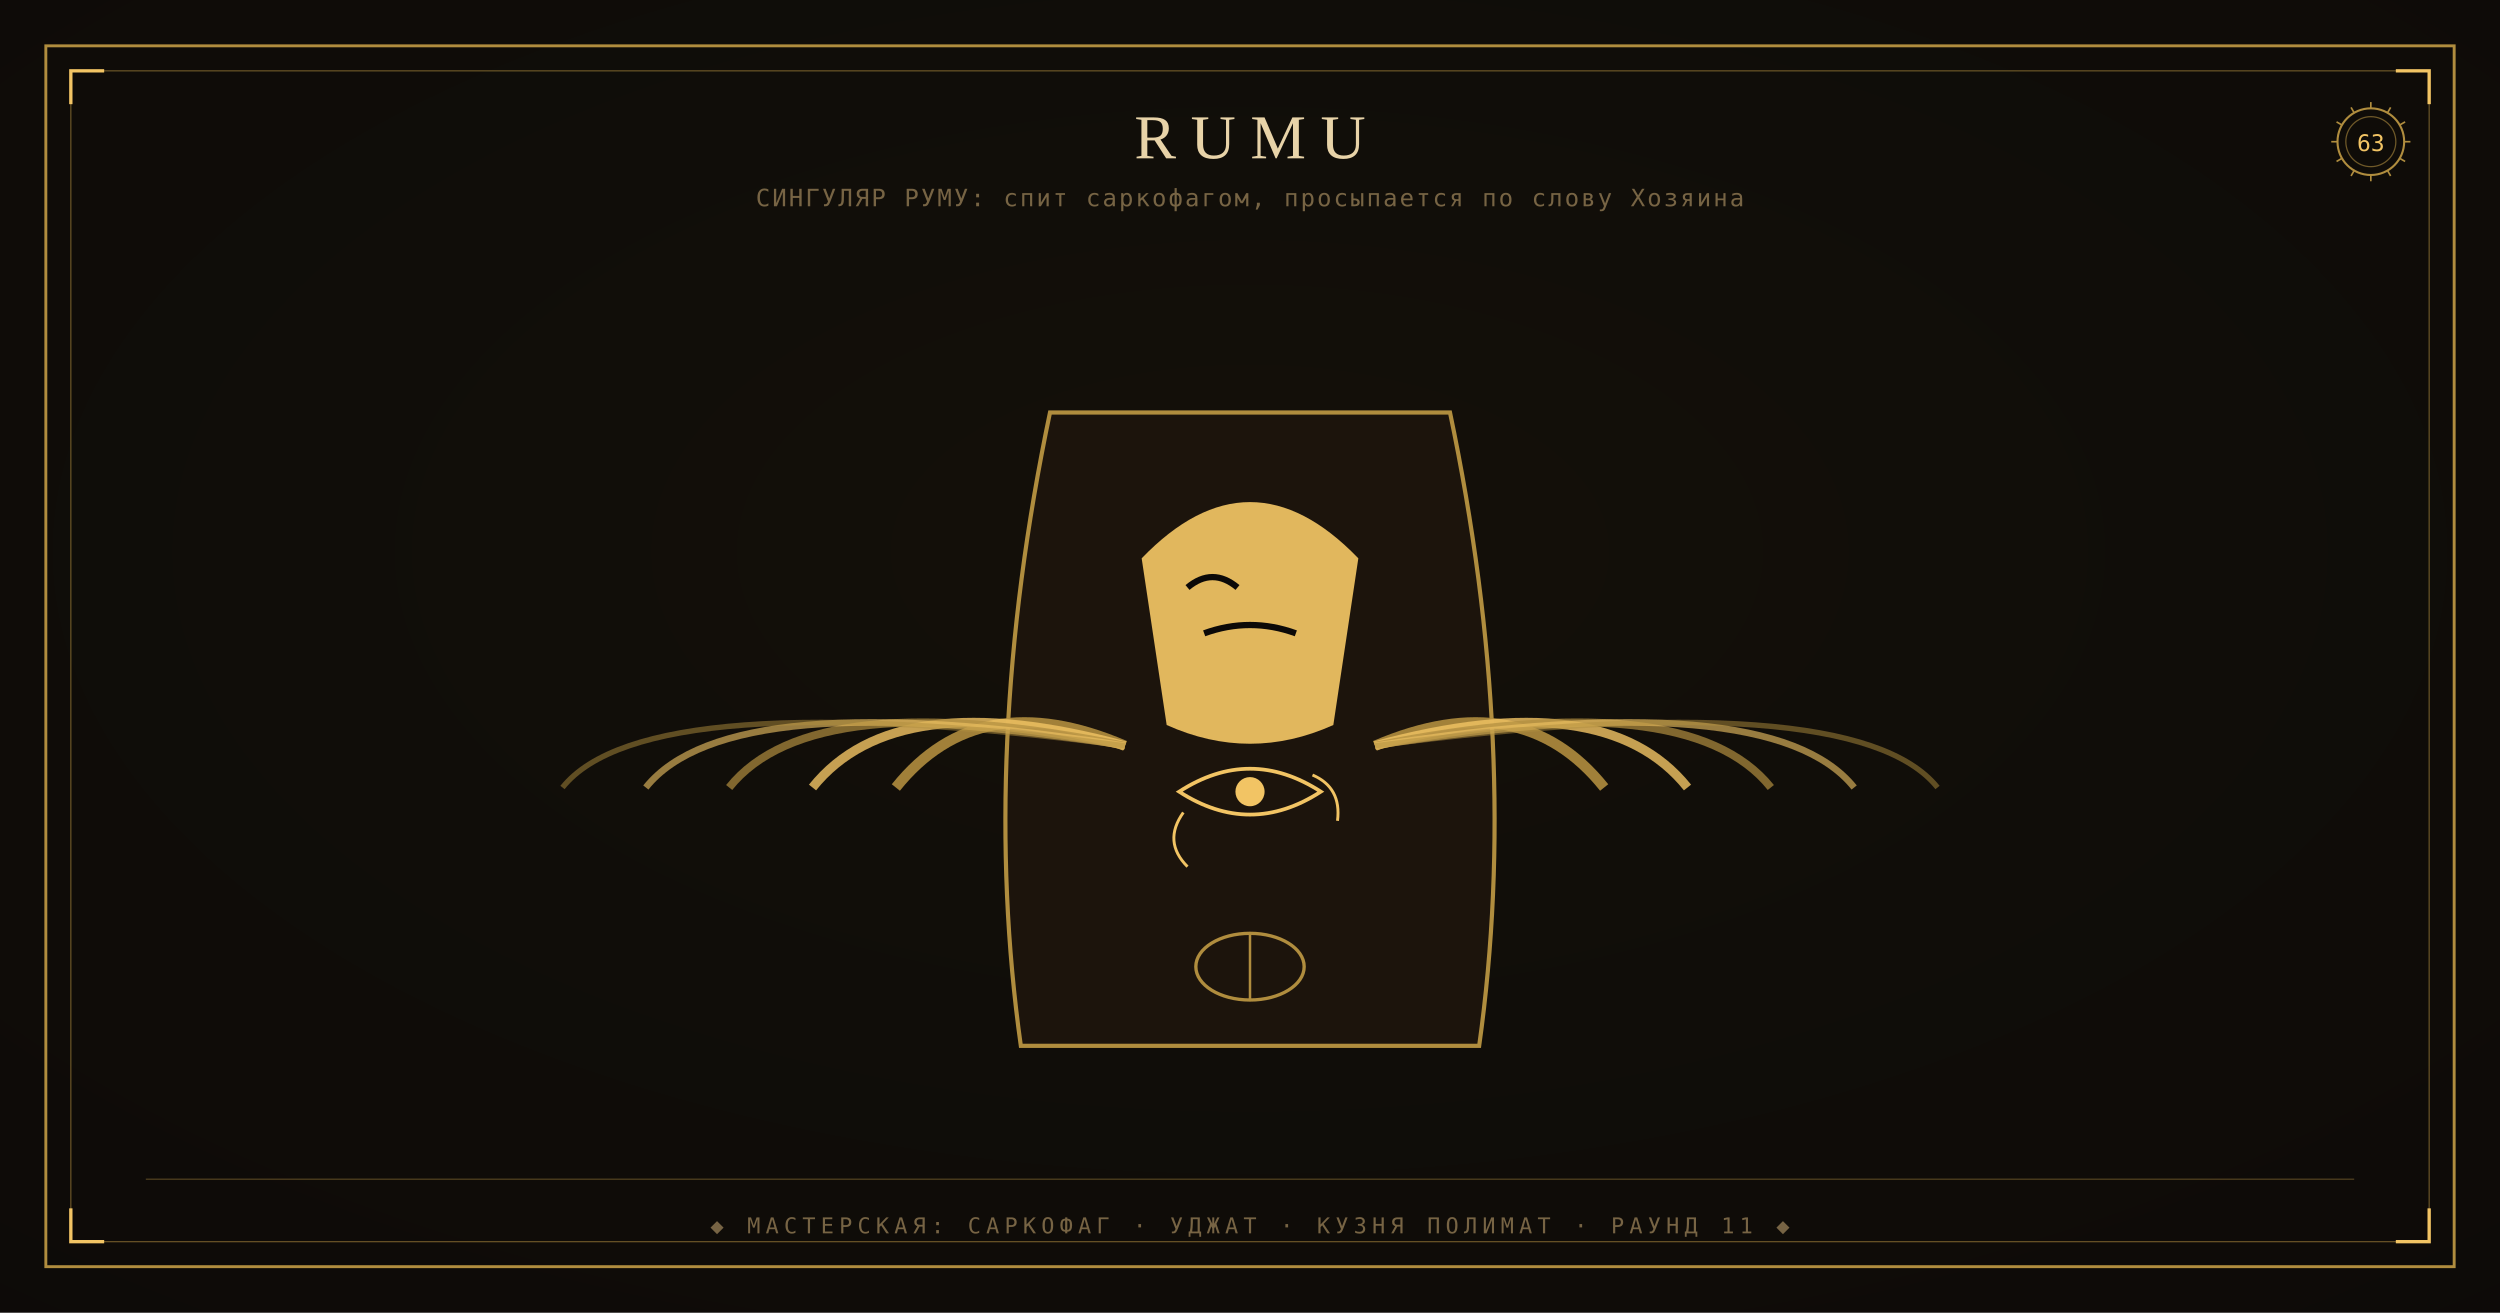
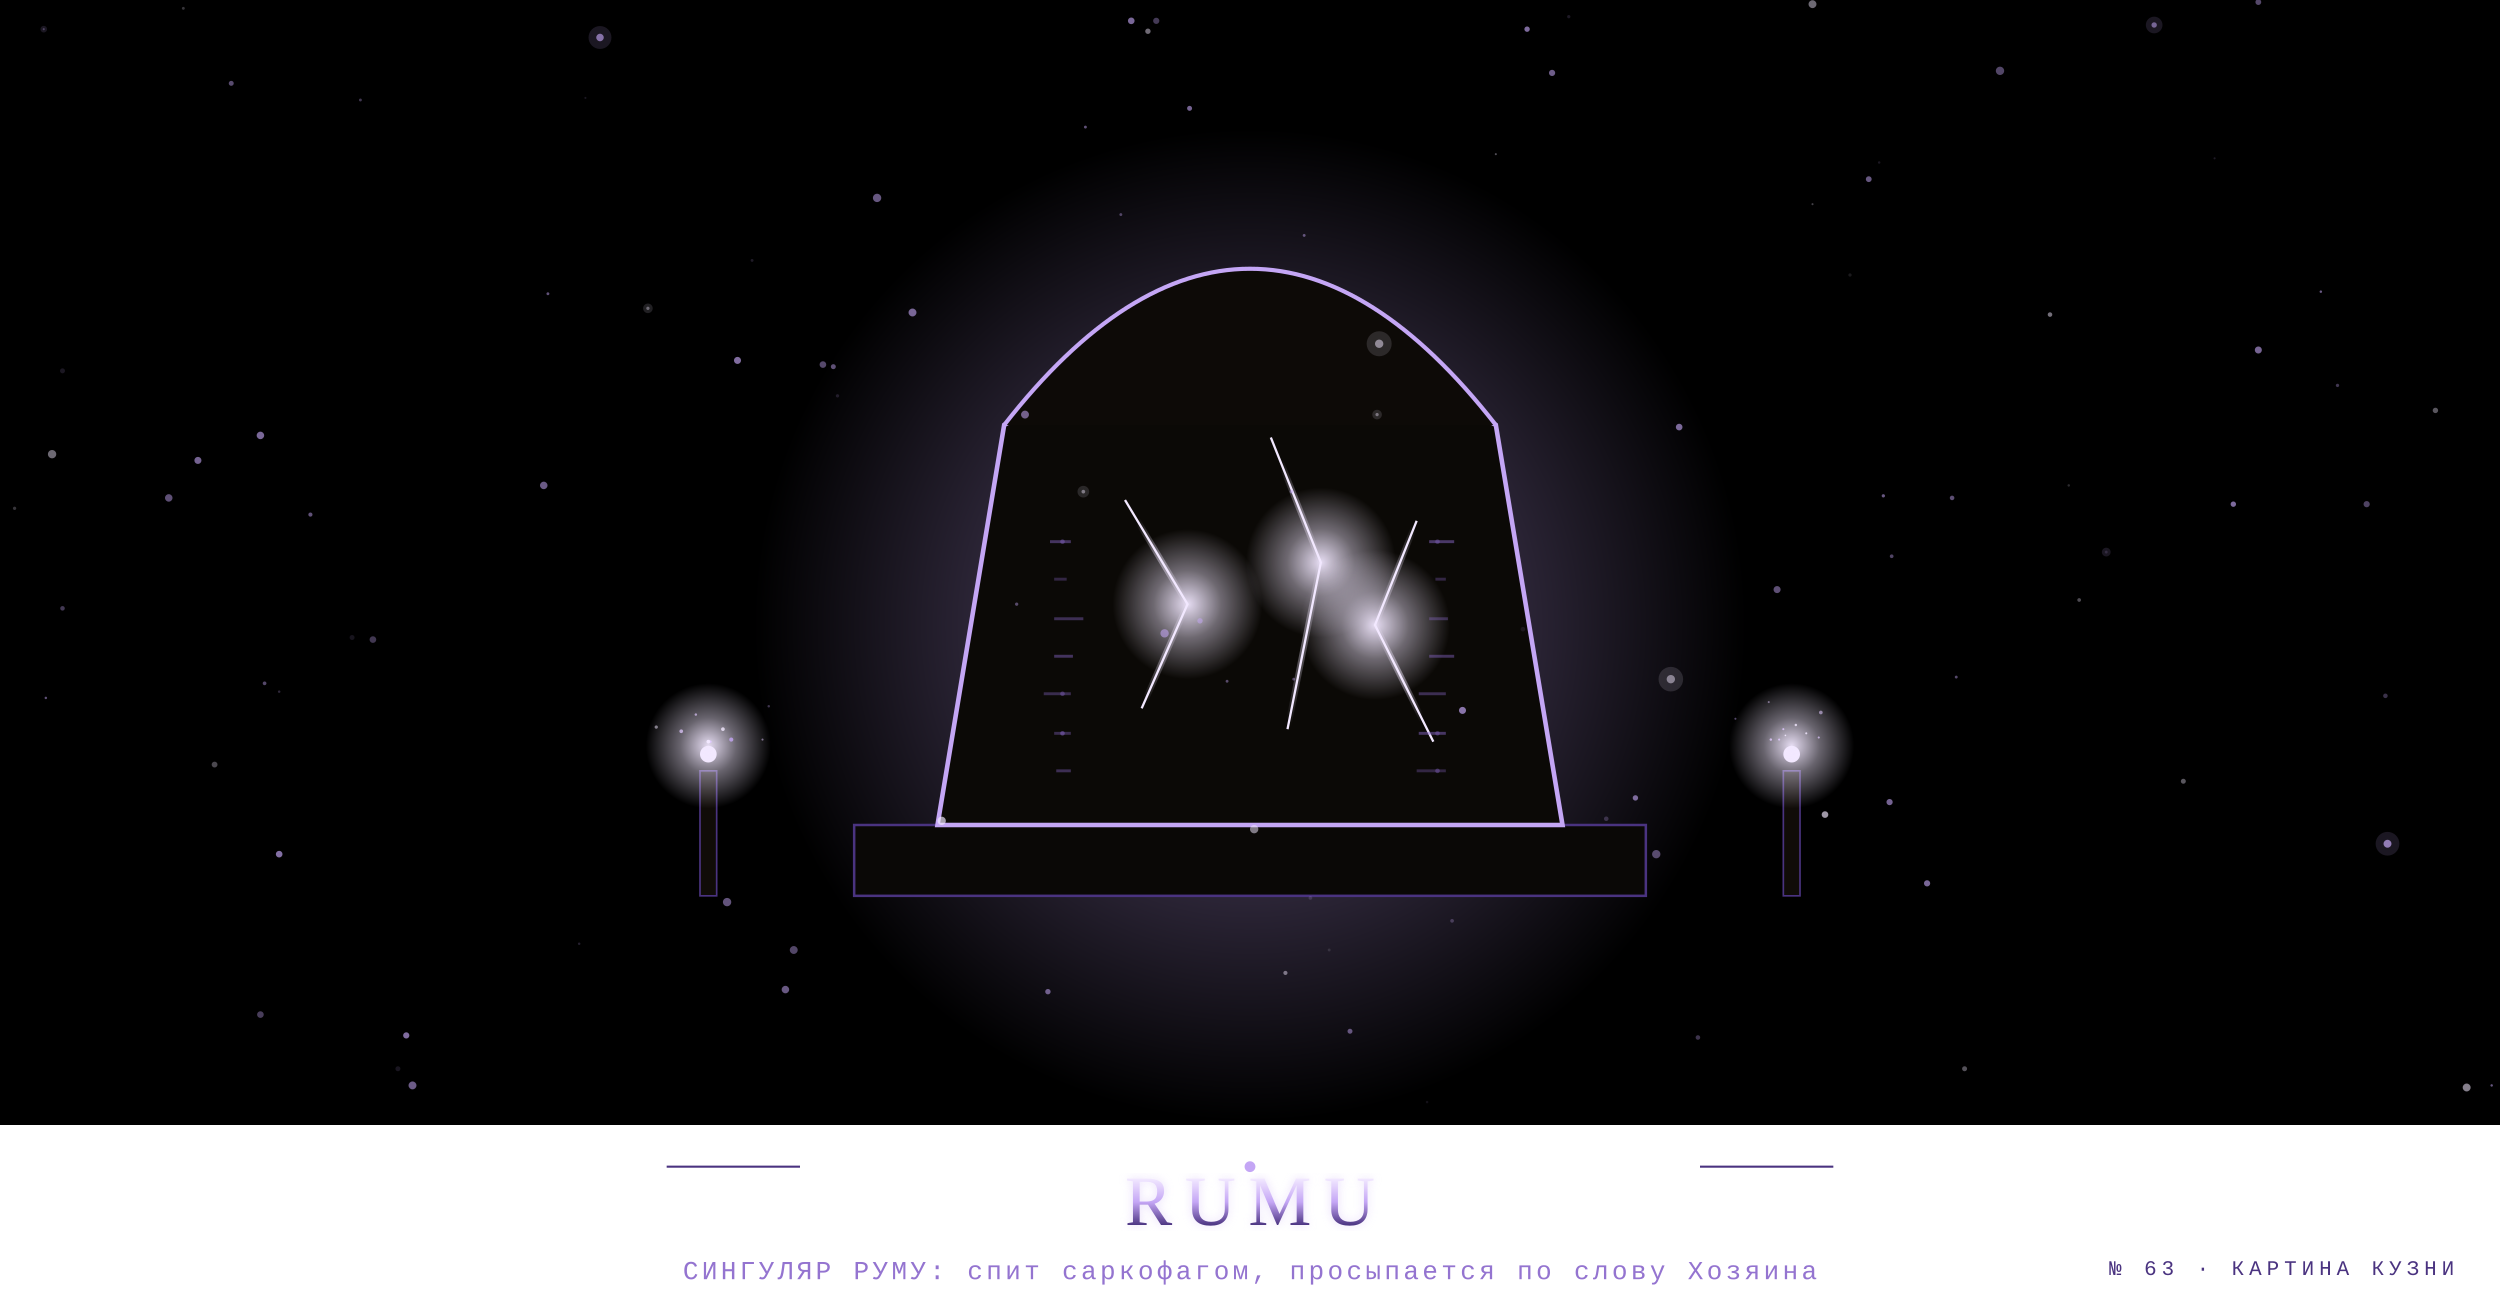
- <svg xmlns="http://www.w3.org/2000/svg" viewBox="0 0 1200 630" width="1200" height="630">
-   <rect width="1200" height="630" fill="#0B0908" />
-   <radialGradient id="vig63" cx="0.5" cy="0.42" r="0.95">
-     <stop offset="0" stop-color="#151009" />
-     <stop offset="1" stop-color="#0B0908" />
-   </radialGradient>
-   <rect width="1200" height="630" fill="url(#vig63)" opacity="0.9" />
-   <rect x="22" y="22" width="1156" height="586" fill="none" stroke="#B08D3E" stroke-width="1.4" />
-   <rect x="34" y="34" width="1132" height="562" fill="none" stroke="#B08D3E" stroke-width="0.6" opacity="0.55" />
-   <path d="M 34 50 L 34 34 L 50 34" fill="none" stroke="#F2C464" stroke-width="1.6" />
-   <path d="M 1166 50 L 1166 34 L 1150 34" fill="none" stroke="#F2C464" stroke-width="1.6" />
-   <path d="M 34 580 L 34 596 L 50 596" fill="none" stroke="#F2C464" stroke-width="1.6" />
-   <path d="M 1166 580 L 1166 596 L 1150 596" fill="none" stroke="#F2C464" stroke-width="1.6" />
-   <text x="600.0" y="76" text-anchor="middle" font-family="Georgia, 'Times New Roman', serif" font-size="30" fill="#E8D3A8" letter-spacing="7">RUMU</text>
-   <text x="600.0" y="99" text-anchor="middle" font-family="'Cascadia Mono', ui-monospace, Consolas, monospace" font-size="11.5" fill="#776444" letter-spacing="1">СИНГУЛЯР РУМУ: спит саркофагом, просыпается по слову Хозяина</text>
-   <g transform="translate(1138,68)">
-     <circle r="16" fill="none" stroke="#B08D3E" stroke-width="1" />
-     <circle r="12" fill="none" stroke="#B08D3E" stroke-width="0.6" opacity="0.6" />
-     <text y="4.5" text-anchor="middle" font-family="'Cascadia Mono', ui-monospace, Consolas, monospace" font-size="11" fill="#F2C464">63</text>
-     <g stroke="#B08D3E" stroke-width="0.8">
-       <line x1="0" y1="-19" x2="0" y2="-16" transform="rotate(0)" />
-       <line x1="0" y1="-19" x2="0" y2="-16" transform="rotate(30)" />
-       <line x1="0" y1="-19" x2="0" y2="-16" transform="rotate(60)" />
-       <line x1="0" y1="-19" x2="0" y2="-16" transform="rotate(90)" />
-       <line x1="0" y1="-19" x2="0" y2="-16" transform="rotate(120)" />
-       <line x1="0" y1="-19" x2="0" y2="-16" transform="rotate(150)" />
-       <line x1="0" y1="-19" x2="0" y2="-16" transform="rotate(180)" />
-       <line x1="0" y1="-19" x2="0" y2="-16" transform="rotate(210)" />
-       <line x1="0" y1="-19" x2="0" y2="-16" transform="rotate(240)" />
-       <line x1="0" y1="-19" x2="0" y2="-16" transform="rotate(270)" />
-       <line x1="0" y1="-19" x2="0" y2="-16" transform="rotate(300)" />
-       <line x1="0" y1="-19" x2="0" y2="-16" transform="rotate(330)" />
-     </g>
-   </g>
-   <line x1="70" y1="566" x2="1130" y2="566" stroke="#B08D3E" stroke-width="0.5" opacity="0.5" />
-   <text x="600.0" y="592" text-anchor="middle" font-family="'Cascadia Mono', ui-monospace, Consolas, monospace" font-size="10.5" fill="#776444" letter-spacing="2.5">◆ МАСТЕРСКАЯ: САРКОФАГ · УДЖАТ · КУЗНЯ ПОЛИМАТ · РАУНД 11 ◆</text>
-   <clipPath id="clip63">
-     <rect x="70" y="118" width="1060" height="404" />
-   </clipPath>
-   <g clip-path="url(#clip63)">
-     <path d="M 490.0 502 Q 470.0 360 504.0 198 L 696.0 198 Q 730.0 360 710.0 502 Z" fill="#1C140C" stroke="#B08D3E" stroke-width="2" />
-     <path d="M 548.0 268 Q 600.0 214 652.0 268 L 640.0 348 Q 600.0 366 560.0 348 Z" fill="#F2C464" opacity="0.92" />
-     <path d="M 570.0 282 q 12 -10 24 0" fill="none" stroke="#0B0908" stroke-width="3" />
-     <path d="M 578.0 304 q 22 -8 44 0" fill="none" stroke="#0B0908" stroke-width="3" />
-     <path d="M 540.0 358 Q 470.0 328 430.0 378" fill="none" stroke="#B08D3E" stroke-width="5.0" opacity="0.90" />
-     <path d="M 540.0 358 Q 430.0 328 390.0 378" fill="none" stroke="#F2C464" stroke-width="4.4" opacity="0.80" />
-     <path d="M 540.0 358 Q 390.0 328 350.0 378" fill="none" stroke="#B08D3E" stroke-width="3.8" opacity="0.70" />
-     <path d="M 540.0 358 Q 350.0 328 310.0 378" fill="none" stroke="#F2C464" stroke-width="3.2" opacity="0.60" />
-     <path d="M 540.0 358 Q 310.0 328 270.0 378" fill="none" stroke="#B08D3E" stroke-width="2.6" opacity="0.50" />
-     <path d="M 660.0 358 Q 730.0 328 770.0 378" fill="none" stroke="#B08D3E" stroke-width="5.0" opacity="0.90" />
-     <path d="M 660.0 358 Q 770.0 328 810.0 378" fill="none" stroke="#F2C464" stroke-width="4.4" opacity="0.80" />
-     <path d="M 660.0 358 Q 810.0 328 850.0 378" fill="none" stroke="#B08D3E" stroke-width="3.8" opacity="0.70" />
-     <path d="M 660.0 358 Q 850.0 328 890.0 378" fill="none" stroke="#F2C464" stroke-width="3.2" opacity="0.60" />
-     <path d="M 660.0 358 Q 890.0 328 930.0 378" fill="none" stroke="#B08D3E" stroke-width="2.6" opacity="0.50" />
-     <path d="M 566.0 380.0 q 34 -22 68 0 q -34 22 -68 0 Z" fill="none" stroke="#F2C464" stroke-width="1.8" />
-     <circle cx="600.0" cy="380.0" r="7" fill="#F2C464" />
-     <path d="M 630.0 372 q 14 6 12 22" fill="none" stroke="#F2C464" stroke-width="1.4" />
-     <path d="M 568.0 390 q -10 14 2 26" fill="none" stroke="#F2C464" stroke-width="1.4" />
-     <ellipse cx="600.0" cy="464" rx="26" ry="16" fill="none" stroke="#B08D3E" stroke-width="1.6" />
-     <line x1="600.0" y1="448" x2="600.0" y2="480" stroke="#B08D3E" stroke-width="1.2" />
-   </g>
+ <svg xmlns="http://www.w3.org/2000/svg" viewBox="0 0 1200 630" width="1200" height="630" role="img">
+   <defs>
+     <linearGradient id="bg" x1="0" y1="0" x2="0" y2="1">
+       <stop offset="0" stop-color="#030202" />
+       <stop offset=".55" stop-color="#0A0705" />
+       <stop offset="1" stop-color="#060403" />
+     </linearGradient>
+     <radialGradient id="vig" cx=".5" cy=".46" r=".75">
+       <stop offset=".55" stop-color="#000" stop-opacity="0" />
+       <stop offset="1" stop-color="#000" stop-opacity=".82" />
+     </radialGradient>
+   </defs>
+   <rect width="1200" height="540" fill="url(#bg)" />
+   <defs>
+     <filter id="neb" x="-20%" y="-20%" width="140%" height="140%">
+       <feTurbulence type="fractalNoise" baseFrequency="0.005 0.007" numOctaves="4" seed="920" result="n" />
+       <feColorMatrix in="n" type="matrix" values="0 0 0 0 0.769  0 0 0 0 0.651  0 0 0 0 0.961  0 0 0 0.59 -0.47" />
+       <feGaussianBlur stdDeviation="2" />
+     </filter>
+     <filter id="neb2" x="-20%" y="-20%" width="140%" height="140%">
+       <feTurbulence type="fractalNoise" baseFrequency="0.009 0.006" numOctaves="3" seed="927" result="n" />
+       <feColorMatrix in="n" type="matrix" values="0 0 0 0 0.788  0 0 0 0 0.659  0 0 0 0 0.361  0 0 0 0.47 -0.46" />
+       <feGaussianBlur stdDeviation="1.6" />
+     </filter>
+     <radialGradient id="crk">
+       <stop offset="0" stop-color="#F2E8FF" stop-opacity="0.95" />
+       <stop offset=".45" stop-color="#F2E8FF" stop-opacity="0.43" />
+       <stop offset="1" stop-color="#F2E8FF" stop-opacity="0" />
+     </radialGradient>
+     <radialGradient id="gl">
+       <stop offset="0" stop-color="#C4A6F5" stop-opacity="0.6" />
+       <stop offset=".45" stop-color="#C4A6F5" stop-opacity="0.27" />
+       <stop offset="1" stop-color="#C4A6F5" stop-opacity="0" />
+     </radialGradient>
+   </defs>
+   <rect width="1200" height="540" opacity="3.30" />
+   <circle cx="600.0" cy="300.0" r="240.0" fill="url(#gl)" />
+   <rect x="410" y="396" width="380" height="34" fill="#0A0806" stroke="#4A3380" stroke-width="1.2" />
+   <path d="M450 396 L482 204 C 540 170 660 170 718 204 L750 396 Z" fill="#0B0906" stroke="#C4A6F5" stroke-width="2.2" />
+   <path d="M482 204 C 560 104 640 104 718 204" fill="#0D0A07" stroke="#C4A6F5" stroke-width="2" />
+   <path d="M540 240 L570 290 L548 340" stroke="url(#crk)" stroke-width="3" fill="none" opacity=".9" />
+   <path d="M540 240 L570 290 L548 340" stroke="#F2E8FF" stroke-width="1.1" fill="none" />
+   <circle cx="570.0" cy="290.0" r="36.0" fill="url(#crk)" />
+   <path d="M610 210 L634 270 L618 350" stroke="url(#crk)" stroke-width="3" fill="none" opacity=".9" />
+   <path d="M610 210 L634 270 L618 350" stroke="#F2E8FF" stroke-width="1.1" fill="none" />
+   <circle cx="634.0" cy="270.0" r="36.0" fill="url(#crk)" />
+   <path d="M680 250 L660 300 L688 356" stroke="url(#crk)" stroke-width="3" fill="none" opacity=".9" />
+   <path d="M680 250 L660 300 L688 356" stroke="#F2E8FF" stroke-width="1.1" fill="none" />
+   <circle cx="660.0" cy="300.0" r="36.0" fill="url(#crk)" />
+   <path d="M514 260 h-10" stroke="#8B68CC" stroke-width="1.4" opacity="0.45" />
+   <circle cx="510" cy="260" r="1.1" fill="#8B68CC" opacity="0.42" />
+   <path d="M506 278 h6" stroke="#8B68CC" stroke-width="1.4" opacity="0.31" />
+   <path d="M506 297 h14" stroke="#8B68CC" stroke-width="1.4" opacity="0.39" />
+   <path d="M506 315 h9" stroke="#8B68CC" stroke-width="1.4" opacity="0.44" />
+   <path d="M514 333 h-13" stroke="#8B68CC" stroke-width="1.4" opacity="0.36" />
+   <circle cx="510" cy="333" r="1.1" fill="#8B68CC" opacity="0.39" />
+   <path d="M514 352 h-8" stroke="#8B68CC" stroke-width="1.4" opacity="0.36" />
+   <circle cx="510" cy="352" r="1.1" fill="#8B68CC" opacity="0.48" />
+   <path d="M514 370 h-7" stroke="#8B68CC" stroke-width="1.4" opacity="0.39" />
+   <path d="M686 260 h12" stroke="#8B68CC" stroke-width="1.4" opacity="0.49" />
+   <circle cx="690" cy="260" r="1.1" fill="#8B68CC" opacity="0.36" />
+   <path d="M694 278 h-5" stroke="#8B68CC" stroke-width="1.4" opacity="0.31" />
+   <path d="M686 297 h9" stroke="#8B68CC" stroke-width="1.4" opacity="0.36" />
+   <path d="M686 315 h12" stroke="#8B68CC" stroke-width="1.4" opacity="0.43" />
+   <path d="M694 333 h-13" stroke="#8B68CC" stroke-width="1.4" opacity="0.38" />
+   <path d="M694 352 h-13" stroke="#8B68CC" stroke-width="1.4" opacity="0.47" />
+   <circle cx="690" cy="352" r="1.1" fill="#8B68CC" opacity="0.35" />
+   <path d="M694 370 h-14" stroke="#8B68CC" stroke-width="1.4" opacity="0.31" />
+   <circle cx="690" cy="370" r="1.1" fill="#8B68CC" opacity="0.39" />
+   <rect x="336" y="370" width="8" height="60" fill="#100C08" stroke="#4A3380" stroke-width=".8" />
+   <circle cx="340" cy="362" r="4" fill="#F2E8FF" />
+   <circle cx="340.0" cy="358.0" r="30.0" fill="url(#crk)" />
+   <circle cx="340" cy="356" r="0.7" fill="#F2E8FF" opacity="1.00" />
+   <circle cx="369" cy="339" r="0.6" fill="#C4A6F5" opacity="0.31" />
+   <circle cx="334" cy="343" r="0.6" fill="#E0C8FF" opacity="0.66" />
+   <circle cx="347" cy="350" r="0.9" fill="#F2E8FF" opacity="0.80" />
+   <circle cx="327" cy="351" r="0.9" fill="#E0C8FF" opacity="0.73" />
+   <circle cx="315" cy="349" r="0.8" fill="#F2E8FF" opacity="0.51" />
+   <circle cx="351" cy="355" r="1.0" fill="#C4A6F5" opacity="0.80" />
+   <circle cx="366" cy="355" r="0.5" fill="#E0C8FF" opacity="0.52" />
+   <circle cx="341" cy="356" r="0.6" fill="#E0C8FF" opacity="0.99" />
+   <circle cx="340" cy="356" r="0.9" fill="#F2E8FF" opacity="1.00" />
+   <rect x="856" y="370" width="8" height="60" fill="#100C08" stroke="#4A3380" stroke-width=".8" />
+   <circle cx="860" cy="362" r="4" fill="#F2E8FF" />
+   <circle cx="860.0" cy="358.0" r="30.0" fill="url(#crk)" />
+   <circle cx="850" cy="355" r="0.6" fill="#E0C8FF" opacity="0.81" />
+   <circle cx="849" cy="337" r="0.5" fill="#E0C8FF" opacity="0.48" />
+   <circle cx="862" cy="348" r="0.6" fill="#F2E8FF" opacity="0.79" />
+   <circle cx="856" cy="350" r="0.5" fill="#E0C8FF" opacity="0.82" />
+   <circle cx="857" cy="353" r="0.4" fill="#F2E8FF" opacity="0.90" />
+   <circle cx="874" cy="342" r="0.9" fill="#E0C8FF" opacity="0.56" />
+   <circle cx="833" cy="345" r="0.5" fill="#C4A6F5" opacity="0.43" />
+   <circle cx="867" cy="352" r="0.5" fill="#F2E8FF" opacity="0.83" />
+   <circle cx="854" cy="355" r="0.5" fill="#E0C8FF" opacity="0.89" />
+   <circle cx="873" cy="354" r="0.5" fill="#E0C8FF" opacity="0.75" />
+   <circle cx="263" cy="141" r="0.7" fill="#C4A6F5" opacity="0.49" />
+   <circle cx="503" cy="476" r="1.3" fill="#C4A6F5" opacity="0.54" />
+   <circle cx="571" cy="52" r="1.2" fill="#C4A6F5" opacity="0.59" />
+   <circle cx="311" cy="148" r="2.3" fill="#F2E8FF" opacity=".14" />
+   <circle cx="311" cy="148" r="0.8" fill="#F2E8FF" opacity="0.37" />
+   <circle cx="620" cy="236" r="0.9" fill="#C4A6F5" opacity="0.50" />
+   <circle cx="551" cy="15" r="1.3" fill="#F2E8FF" opacity="0.46" />
+   <circle cx="125" cy="209" r="1.8" fill="#C4A6F5" opacity="0.62" />
+   <circle cx="998" cy="288" r="0.9" fill="#F2E8FF" opacity="0.32" />
+   <circle cx="576" cy="298" r="1.3" fill="#C4A6F5" opacity="0.52" />
+   <circle cx="22" cy="335" r="0.6" fill="#C4A6F5" opacity="0.48" />
+   <circle cx="173" cy="48" r="0.7" fill="#C4A6F5" opacity="0.33" />
+   <circle cx="1122" cy="185" r="0.8" fill="#C4A6F5" opacity="0.33" />
+   <circle cx="520" cy="236" r="2.8" fill="#F2E8FF" opacity=".14" />
+   <circle cx="520" cy="236" r="0.9" fill="#F2E8FF" opacity="0.43" />
+   <circle cx="1184" cy="522" r="1.9" fill="#F2E8FF" opacity="0.55" />
+   <circle cx="733" cy="14" r="1.3" fill="#C4A6F5" opacity="0.64" />
+   <circle cx="402" cy="190" r="0.8" fill="#C4A6F5" opacity="0.16" />
+   <circle cx="897" cy="86" r="1.4" fill="#C4A6F5" opacity="0.52" />
+   <circle cx="438" cy="150" r="1.9" fill="#C4A6F5" opacity="0.60" />
+   <circle cx="993" cy="233" r="0.6" fill="#F2E8FF" opacity="0.18" />
+   <circle cx="662" cy="165" r="6.0" fill="#F2E8FF" opacity=".14" />
+   <circle cx="662" cy="165" r="2.0" fill="#F2E8FF" opacity="0.51" />
+   <circle cx="261" cy="233" r="1.8" fill="#C4A6F5" opacity="0.54" />
+   <circle cx="278" cy="453" r="0.6" fill="#C4A6F5" opacity="0.19" />
+   <circle cx="1084" cy="168" r="1.7" fill="#C4A6F5" opacity="0.60" />
+   <circle cx="488" cy="290" r="0.8" fill="#C4A6F5" opacity="0.42" />
+   <circle cx="1145" cy="334" r="1.1" fill="#C4A6F5" opacity="0.30" />
+   <circle cx="349" cy="433" r="2.0" fill="#C4A6F5" opacity="0.50" />
+   <circle cx="621" cy="326" r="0.7" fill="#C4A6F5" opacity="0.40" />
+   <circle cx="95" cy="221" r="1.7" fill="#C4A6F5" opacity="0.59" />
+   <circle cx="937" cy="239" r="1.1" fill="#C4A6F5" opacity="0.47" />
+   <circle cx="638" cy="456" r="0.7" fill="#F2E8FF" opacity="0.12" />
+   <circle cx="589" cy="327" r="0.7" fill="#C4A6F5" opacity="0.42" />
+   <circle cx="902" cy="78" r="0.6" fill="#C4A6F5" opacity="0.14" />
+   <circle cx="543" cy="10" r="1.6" fill="#C4A6F5" opacity="0.62" />
+   <circle cx="876" cy="391" r="1.6" fill="#F2E8FF" opacity="0.65" />
+   <circle cx="111" cy="40" r="1.2" fill="#C4A6F5" opacity="0.45" />
+   <circle cx="281" cy="47" r="0.5" fill="#C4A6F5" opacity="0.14" />
+   <circle cx="30" cy="178" r="1.2" fill="#C4A6F5" opacity="0.14" />
+   <circle cx="939" cy="325" r="0.7" fill="#C4A6F5" opacity="0.44" />
+   <circle cx="21" cy="14" r="1.6" fill="#C4A6F5" opacity=".14" />
+   <circle cx="21" cy="14" r="0.5" fill="#C4A6F5" opacity="0.32" />
+   <circle cx="697" cy="442" r="0.9" fill="#C4A6F5" opacity="0.27" />
+   <circle cx="661" cy="199" r="2.3" fill="#F2E8FF" opacity=".14" />
+   <circle cx="661" cy="199" r="0.8" fill="#F2E8FF" opacity="0.40" />
+   <circle cx="149" cy="247" r="1.0" fill="#C4A6F5" opacity="0.49" />
+   <circle cx="802" cy="326" r="5.9" fill="#F2E8FF" opacity=".14" />
+   <circle cx="802" cy="326" r="2.0" fill="#F2E8FF" opacity="0.47" />
+   <circle cx="1084" cy="1" r="1.4" fill="#C4A6F5" opacity="0.43" />
+   <circle cx="1136" cy="242" r="1.5" fill="#C4A6F5" opacity="0.40" />
+   <circle cx="452" cy="394" r="2.0" fill="#F2E8FF" opacity="0.68" />
+   <circle cx="753" cy="8" r="0.8" fill="#C4A6F5" opacity="0.15" />
+   <circle cx="702" cy="341" r="1.7" fill="#C4A6F5" opacity="0.68" />
+   <circle cx="602" cy="398" r="2.0" fill="#F2E8FF" opacity="0.51" />
+   <circle cx="785" cy="383" r="1.3" fill="#C4A6F5" opacity="0.61" />
+   <circle cx="354" cy="173" r="1.7" fill="#C4A6F5" opacity="0.65" />
+   <circle cx="169" cy="306" r="1.2" fill="#C4A6F5" opacity="0.12" />
+   <circle cx="559" cy="304" r="2.0" fill="#C4A6F5" opacity="0.57" />
+   <circle cx="904" cy="238" r="0.8" fill="#C4A6F5" opacity="0.53" />
+   <circle cx="960" cy="34" r="2.0" fill="#C4A6F5" opacity="0.42" />
+   <circle cx="81" cy="239" r="1.8" fill="#C4A6F5" opacity="0.48" />
+   <circle cx="179" cy="307" r="1.6" fill="#C4A6F5" opacity="0.33" />
+   <circle cx="908" cy="267" r="0.9" fill="#C4A6F5" opacity="0.41" />
+   <circle cx="888" cy="132" r="0.8" fill="#F2E8FF" opacity="0.11" />
+   <circle cx="288" cy="18" r="5.5" fill="#C4A6F5" opacity=".14" />
+   <circle cx="288" cy="18" r="1.8" fill="#C4A6F5" opacity="0.63" />
+   <circle cx="127" cy="328" r="0.9" fill="#C4A6F5" opacity="0.43" />
+   <circle cx="555" cy="10" r="1.5" fill="#C4A6F5" opacity="0.35" />
+   <circle cx="88" cy="4" r="0.7" fill="#F2E8FF" opacity="0.23" />
+   <circle cx="538" cy="103" r="0.7" fill="#C4A6F5" opacity="0.38" />
+   <circle cx="195" cy="497" r="1.5" fill="#C4A6F5" opacity="0.65" />
+   <circle cx="1146" cy="405" r="5.7" fill="#C4A6F5" opacity=".14" />
+   <circle cx="1146" cy="405" r="1.9" fill="#C4A6F5" opacity="0.70" />
+   <circle cx="103" cy="367" r="1.4" fill="#F2E8FF" opacity="0.31" />
+   <circle cx="870" cy="98" r="0.5" fill="#F2E8FF" opacity="0.28" />
+   <circle cx="943" cy="513" r="1.2" fill="#F2E8FF" opacity="0.35" />
+   <circle cx="925" cy="424" r="1.5" fill="#C4A6F5" opacity="0.61" />
+   <circle cx="984" cy="151" r="1.1" fill="#F2E8FF" opacity="0.48" />
+   <circle cx="685" cy="529" r="0.6" fill="#C4A6F5" opacity="0.10" />
+   <circle cx="1072" cy="242" r="1.3" fill="#C4A6F5" opacity="0.64" />
+   <circle cx="907" cy="385" r="1.5" fill="#C4A6F5" opacity="0.59" />
+   <circle cx="815" cy="498" r="1.1" fill="#C4A6F5" opacity="0.31" />
+   <circle cx="25" cy="218" r="2.0" fill="#F2E8FF" opacity="0.45" />
+   <circle cx="648" cy="495" r="1.2" fill="#C4A6F5" opacity="0.48" />
+   <circle cx="731" cy="302" r="1.1" fill="#C4A6F5" opacity="0.10" />
+   <circle cx="629" cy="431" r="0.9" fill="#C4A6F5" opacity="0.17" />
+   <circle cx="1034" cy="12" r="4.0" fill="#C4A6F5" opacity=".14" />
+   <circle cx="1034" cy="12" r="1.3" fill="#C4A6F5" opacity="0.54" />
+   <circle cx="377" cy="475" r="1.8" fill="#C4A6F5" opacity="0.53" />
+   <circle cx="400" cy="176" r="1.2" fill="#C4A6F5" opacity="0.48" />
+   <circle cx="7" cy="244" r="0.8" fill="#F2E8FF" opacity="0.23" />
+   <circle cx="870" cy="2" r="1.9" fill="#F2E8FF" opacity="0.45" />
+   <circle cx="1048" cy="375" r="1.2" fill="#F2E8FF" opacity="0.37" />
+   <circle cx="1169" cy="197" r="1.3" fill="#F2E8FF" opacity="0.37" />
+   <circle cx="191" cy="513" r="1.2" fill="#C4A6F5" opacity="0.13" />
+   <circle cx="1011" cy="265" r="2.1" fill="#C4A6F5" opacity=".14" />
+   <circle cx="1011" cy="265" r="0.7" fill="#C4A6F5" opacity="0.15" />
+   <circle cx="134" cy="410" r="1.6" fill="#C4A6F5" opacity="0.67" />
+   <circle cx="361" cy="125" r="0.7" fill="#C4A6F5" opacity="0.16" />
+   <circle cx="1063" cy="76" r="0.5" fill="#C4A6F5" opacity="0.16" />
+   <circle cx="1114" cy="140" r="0.6" fill="#C4A6F5" opacity="0.54" />
+   <circle cx="771" cy="393" r="1.1" fill="#C4A6F5" opacity="0.24" />
+   <circle cx="617" cy="467" r="1.0" fill="#F2E8FF" opacity="0.46" />
+   <circle cx="30" cy="292" r="1.1" fill="#C4A6F5" opacity="0.34" />
+   <circle cx="492" cy="199" r="1.9" fill="#C4A6F5" opacity="0.56" />
+   <circle cx="1196" cy="521" r="0.6" fill="#C4A6F5" opacity="0.52" />
+   <circle cx="198" cy="521" r="1.9" fill="#C4A6F5" opacity="0.55" />
+   <circle cx="626" cy="113" r="0.7" fill="#C4A6F5" opacity="0.46" />
+   <circle cx="125" cy="487" r="1.6" fill="#C4A6F5" opacity="0.37" />
+   <circle cx="745" cy="35" r="1.5" fill="#C4A6F5" opacity="0.56" />
+   <circle cx="381" cy="456" r="1.9" fill="#C4A6F5" opacity="0.42" />
+   <circle cx="134" cy="332" r="0.6" fill="#C4A6F5" opacity="0.24" />
+   <circle cx="521" cy="61" r="0.7" fill="#C4A6F5" opacity="0.49" />
+   <circle cx="421" cy="95" r="2.0" fill="#C4A6F5" opacity="0.52" />
+   <circle cx="718" cy="74" r="0.5" fill="#F2E8FF" opacity="0.34" />
+   <circle cx="853" cy="283" r="1.7" fill="#C4A6F5" opacity="0.48" />
+   <circle cx="795" cy="410" r="2.0" fill="#C4A6F5" opacity="0.43" />
+   <circle cx="395" cy="175" r="1.6" fill="#C4A6F5" opacity="0.43" />
+   <circle cx="806" cy="205" r="1.6" fill="#C4A6F5" opacity="0.62" />
+   <linearGradient id="gtxt" x1="0" y1="0" x2="0" y2="1">
+     <stop offset="0" stop-color="#F2E8FF" />
+     <stop offset=".5" stop-color="#C4A6F5" />
+     <stop offset="1" stop-color="#4A3380" />
+   </linearGradient>
+   <filter id="soft">
+     <feGaussianBlur stdDeviation="2.2" />
+   </filter>
+   <line x1="320" y1="560" x2="384" y2="560" stroke="#4A3380" stroke-width="1" />
+   <circle cx="600" cy="560" r="2.6" fill="#C4A6F5" />
+   <line x1="816" y1="560" x2="880" y2="560" stroke="#4A3380" stroke-width="1" />
+   <text x="600.0" y="588" text-anchor="middle" font-family="Georgia,'Times New Roman',serif" font-size="34" letter-spacing="6" fill="#C4A6F5" opacity=".38" filter="url(#soft)">RUMU</text>
+   <text x="600.0" y="588" text-anchor="middle" font-family="Georgia,'Times New Roman',serif" font-size="34" letter-spacing="6" fill="url(#gtxt)">RUMU</text>
+   <text x="600.0" y="614" text-anchor="middle" font-family="ui-monospace,'Cascadia Mono',Consolas,'Courier New',monospace" font-size="12.5" letter-spacing="1.6" fill="#8B68CC" opacity=".92">СИНГУЛЯР РУМУ: спит саркофагом, просыпается по слову Хозяина</text>
+   <text x="1178" y="612" text-anchor="end" font-family="ui-monospace,'Cascadia Mono',Consolas,'Courier New',monospace" font-size="10" letter-spacing="2.4" fill="#4A3380">№ 63 · КАРТИНА КУЗНИ</text>
</svg>
